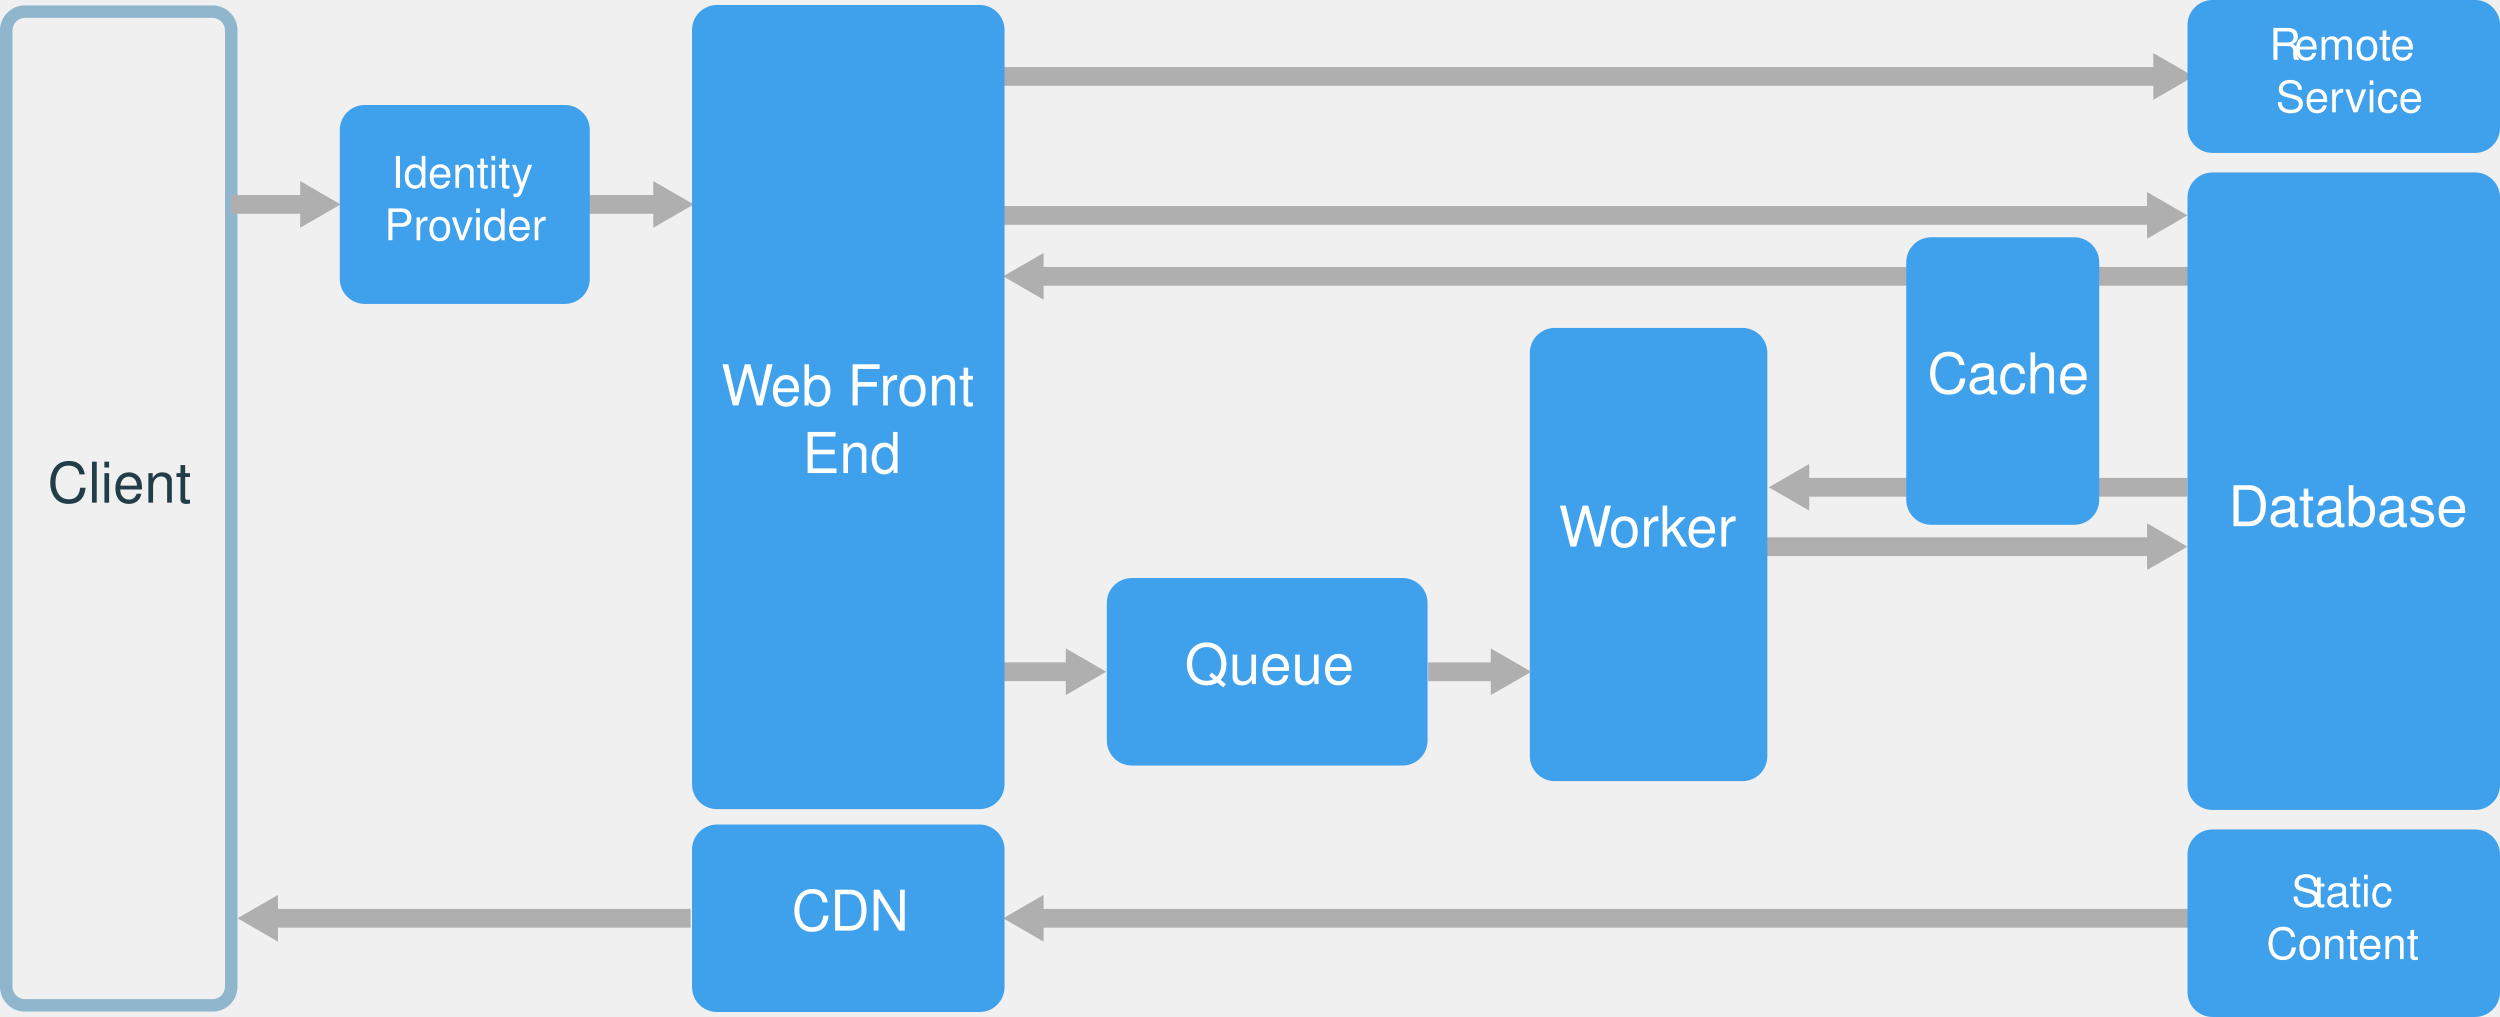
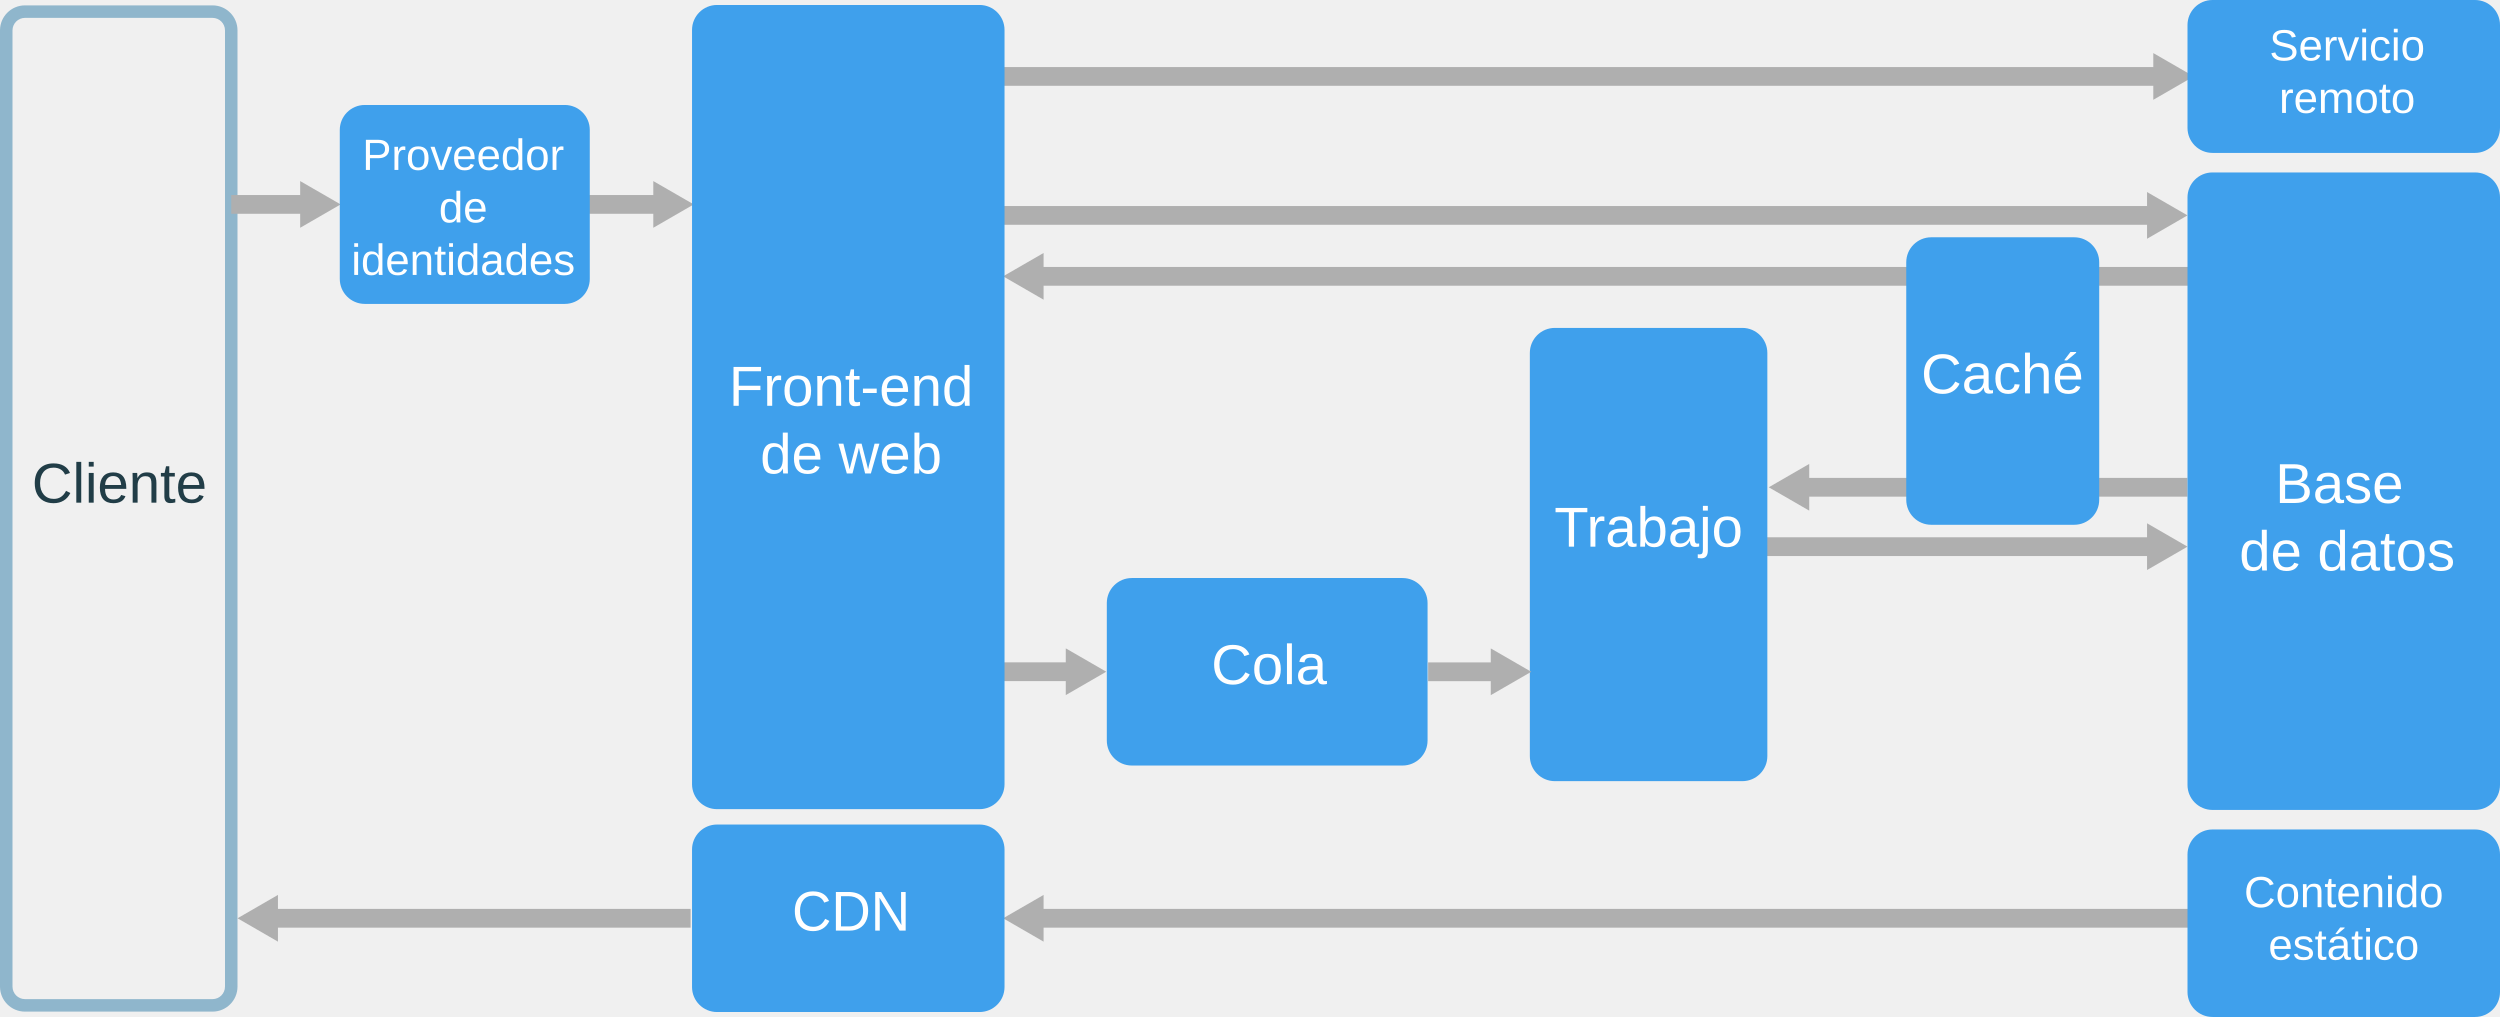
- <svg xmlns="http://www.w3.org/2000/svg" id="Layer_1" data-name="Layer 1" width="800" height="325.43" viewBox="0 0 800 325.43">
+ <svg xmlns="http://www.w3.org/2000/svg" viewBox="0 0 800 325.43">
  <defs>
-     <style>
- text{font-family:segoe-ui_normal,Segoe UI,Segoe,Segoe WP,Helvetica Neue,Helvetica,sans-serif;}.cls-1,.cls-3{fill:none;stroke:#afafaf;stroke-width:6px;}.cls-1{stroke-miterlimit:10;}.cls-2{fill:#afafaf;}.cls-3{stroke-linejoin:bevel;}.cls-4{fill:#3fa0ec;}.cls-5,.cls-8{font-size:18px;}.cls-12,.cls-14,.cls-5,.cls-9{fill:#fff;}.cls-6{letter-spacing:-0.04em;}.cls-7{fill:#8fb6cc;}.cls-8{fill:#213d47;}.cls-9{font-size:14px;}.cls-10{letter-spacing:-0.03em;}.cls-11{letter-spacing:-0.03em;}.cls-12{font-size:18.04px;}.cls-13{letter-spacing:-0.04em;}.cls-14{font-size:17.97px;}</style>
+     <style>.cls-1,.cls-3{fill:none;stroke:#afafaf;stroke-width:6px;}.cls-1{stroke-miterlimit:10;}.cls-2{fill:#afafaf;}.cls-3{stroke-linejoin:bevel;}.cls-4{fill:#3fa0ec;}.cls-5{fill:#8fb6cc;}.cls-6,.cls-8,.cls-9{isolation:isolate;}.cls-6,.cls-8{font-size:18px;}.cls-10,.cls-11,.cls-6,.cls-9{fill:#fff;}.cls-10,.cls-11,.cls-6,.cls-8,.cls-9{font-family:ArialMT, Arial;}.cls-7{letter-spacing:-0.04em;}.cls-8{fill:#213d47;}.cls-9{font-size:17.97px;}.cls-10{font-size:14px;}.cls-11{font-size:18.04px;}</style>
  </defs>
-   <line class="cls-1" x1="576.76" y1="155.93" x2="700" y2="155.93" />
-   <polygon class="cls-2" points="578.95 163.41 566 155.93 578.95 148.45 578.95 163.41" />
-   <line class="cls-1" x1="331.76" y1="293.85" x2="703" y2="293.85" />
-   <polygon class="cls-2" points="333.95 301.33 321 293.85 333.95 286.37 333.95 301.33" />
-   <line class="cls-1" x1="564" y1="174.93" x2="689.24" y2="174.93" />
-   <polygon class="cls-2" points="687.05 182.41 700 174.93 687.05 167.45 687.05 182.41" />
-   <line class="cls-1" x1="331.76" y1="88.43" x2="706.01" y2="88.43" />
-   <polygon class="cls-2" points="333.95 95.91 320.99 88.42 333.95 80.95 333.95 95.91" />
-   <line class="cls-1" x1="321" y1="68.93" x2="689.24" y2="68.93" />
-   <polygon class="cls-2" points="687.05 76.41 700 68.92 687.05 61.45 687.05 76.41" />
-   <line class="cls-3" x1="320.99" y1="24.46" x2="691.24" y2="24.46" />
-   <polygon class="cls-2" points="689.05 31.94 702.01 24.46 689.05 16.98 689.05 31.94" />
-   <line class="cls-1" x1="188" y1="65.41" x2="211.24" y2="65.41" />
-   <polygon class="cls-2" points="209.05 72.89 222 65.41 209.05 57.94 209.05 72.89" />
-   <rect class="cls-4" x="489.55" y="104.93" width="76" height="145.04" rx="8" ry="8" />
-   <text class="cls-5" transform="translate(498.78 174.92)">
-     <tspan class="cls-6">W</tspan>
-     <tspan x="16.11" y="0">orker</tspan>
-   </text>
-   <path class="cls-7" d="M68,156.79a4,4,0,0,1,4,4v306a4,4,0,0,1-4,4H8a4,4,0,0,1-4-4v-306a4,4,0,0,1,4-4H68m0-4H8a8,8,0,0,0-8,8v306a8,8,0,0,0,8,8H68a8,8,0,0,0,8-8v-306a8,8,0,0,0-8-8Z" transform="translate(0 -151.07)" />
-   <text class="cls-8" transform="translate(15.22 160.85)">Client</text>
-   <line class="cls-1" x1="74" y1="65.41" x2="98.24" y2="65.41" />
-   <polygon class="cls-2" points="96.05 72.89 109 65.41 96.05 57.94 96.05 72.89" />
-   <line class="cls-1" x1="321" y1="214.95" x2="343.24" y2="214.95" />
-   <polygon class="cls-2" points="341.05 222.43 354 214.95 341.05 207.47 341.05 222.43" />
-   <rect class="cls-4" x="700" width="100" height="48.93" rx="8" ry="8" />
-   <text class="cls-9" transform="translate(726.19 19.14)">
-     <tspan class="cls-10">R</tspan>
-     <tspan x="7.96" y="0">emote</tspan>
-     <tspan x="2.05" y="16.8">Service</tspan>
-   </text>
-   <rect class="cls-4" x="700" y="265.43" width="100" height="60" rx="8" ry="8" />
-   <text class="cls-9" transform="translate(733.27 290.11)">
-     <tspan class="cls-11">S</tspan>
-     <tspan x="6.99" y="0">tatic</tspan>
-     <tspan x="-8.04" y="16.8">Content</tspan>
-   </text>
-   <rect class="cls-4" x="700" y="55.18" width="100" height="204" rx="8" ry="8" />
-   <text class="cls-5" transform="translate(713.09 168.38)">Database</text>
-   <rect class="cls-4" x="354.18" y="184.97" width="102.64" height="60" rx="8" ry="8" />
-   <text class="cls-5" transform="translate(379.11 218.92)">Queue</text>
-   <rect class="cls-4" x="221.45" y="1.59" width="100" height="257.34" rx="8" ry="8" />
-   <text class="cls-12" transform="translate(230.81 129.72) scale(0.98 1)">
-     <tspan class="cls-13">W</tspan>
-     <tspan x="16.14" y="0">eb Front</tspan>
-     <tspan x="26.57" y="21.65">End</tspan>
-   </text>
-   <rect class="cls-4" x="221.45" y="263.85" width="100" height="60" rx="8" ry="8" />
-   <text class="cls-14" transform="translate(253.35 297.79) scale(0.97 1)">CDN</text>
-   <rect class="cls-4" x="108.73" y="33.59" width="80" height="63.66" rx="8" ry="8" />
-   <text class="cls-9" transform="translate(125.29 60.09)">Identity<tspan x="-2.29" y="16.8">Provider</tspan>
-   </text>
-   <line class="cls-1" x1="457" y1="214.97" x2="479.24" y2="214.97" />
-   <polygon class="cls-2" points="477.05 222.45 490 214.97 477.05 207.49 477.05 222.45" />
-   <line class="cls-1" x1="86.76" y1="293.85" x2="221" y2="293.85" />
-   <polygon class="cls-2" points="88.95 301.33 76 293.85 88.95 286.37 88.95 301.33" />
-   <rect class="cls-4" x="610" y="75.93" width="61.75" height="92" rx="8" ry="8" />
-   <text class="cls-5" transform="translate(616.77 125.88)">Cache</text>
+   <g id="Shapes">
+     <line class="cls-1" x1="576.76" y1="155.93" x2="700" y2="155.93" />
+     <polygon class="cls-2" points="578.95 163.41 566 155.93 578.95 148.45 578.95 163.41" />
+     <line class="cls-1" x1="331.76" y1="293.85" x2="703" y2="293.85" />
+     <polygon class="cls-2" points="333.95 301.33 321 293.85 333.95 286.37 333.95 301.33" />
+     <line class="cls-1" x1="564" y1="174.93" x2="689.24" y2="174.93" />
+     <polygon class="cls-2" points="687.05 182.41 700 174.93 687.05 167.45 687.05 182.41" />
+     <line class="cls-1" x1="331.76" y1="88.43" x2="706.01" y2="88.43" />
+     <polygon class="cls-2" points="333.95 95.91 320.99 88.42 333.95 80.95 333.95 95.91" />
+     <line class="cls-1" x1="321" y1="68.93" x2="689.24" y2="68.93" />
+     <polygon class="cls-2" points="687.05 76.41 700 68.92 687.05 61.45 687.05 76.41" />
+     <line class="cls-3" x1="320.99" y1="24.46" x2="691.24" y2="24.46" />
+     <polygon class="cls-2" points="689.05 31.94 702.01 24.46 689.05 16.98 689.05 31.94" />
+     <line class="cls-1" x1="188" y1="65.41" x2="211.24" y2="65.41" />
+     <polygon class="cls-2" points="209.05 72.89 222 65.41 209.05 57.94 209.05 72.89" />
+     <rect class="cls-4" x="489.55" y="104.93" width="76" height="145.04" rx="8" ry="8" />
+     <path class="cls-5" d="M68,5.72a4,4,0,0,1,4,4v306a4,4,0,0,1-4,4H8a4,4,0,0,1-4-4V9.72a4,4,0,0,1,4-4H68m0-4H8a8,8,0,0,0-8,8v306a8,8,0,0,0,8,8H68a8,8,0,0,0,8-8V9.72A8,8,0,0,0,68,1.72Z" />
+     <line class="cls-1" x1="74" y1="65.41" x2="98.24" y2="65.41" />
+     <polygon class="cls-2" points="96.05 72.89 109 65.41 96.05 57.94 96.05 72.89" />
+     <line class="cls-1" x1="321" y1="214.95" x2="343.24" y2="214.95" />
+     <polygon class="cls-2" points="341.05 222.43 354 214.95 341.05 207.47 341.05 222.43" />
+     <rect class="cls-4" x="700" width="100" height="48.93" rx="8" ry="8" />
+     <rect class="cls-4" x="700" y="265.43" width="100" height="60" rx="8" ry="8" />
+     <rect class="cls-4" x="700" y="55.18" width="100" height="204" rx="8" ry="8" />
+     <rect class="cls-4" x="354.18" y="184.97" width="102.64" height="60" rx="8" ry="8" />
+     <rect class="cls-4" x="221.45" y="1.59" width="100" height="257.34" rx="8" ry="8" />
+     <rect class="cls-4" x="221.45" y="263.85" width="100" height="60" rx="8" ry="8" />
+     <rect class="cls-4" x="108.73" y="33.59" width="80" height="63.66" rx="8" ry="8" />
+     <line class="cls-1" x1="457" y1="214.97" x2="479.24" y2="214.97" />
+     <polygon class="cls-2" points="477.05 222.45 490 214.97 477.05 207.49 477.05 222.45" />
+     <line class="cls-1" x1="86.76" y1="293.85" x2="221" y2="293.85" />
+     <polygon class="cls-2" points="88.95 301.33 76 293.85 88.95 286.37 88.95 301.33" />
+     <rect class="cls-4" x="610" y="75.93" width="61.75" height="92" rx="8" ry="8" />
+   </g>
+   <g id="Layer_2" data-name="Layer 2">
+     <text class="cls-6" transform="translate(497.37 174.93)">
+       <tspan class="cls-7">T</tspan>
+       <tspan x="10.33" y="0">rabajo</tspan>
+     </text>
+     <text class="cls-8" transform="translate(10.2 160.85)">Cliente</text>
+     <text class="cls-6" transform="translate(728.08 160.95)">Base <tspan x="-11.51" y="21.6">de datos</tspan>
+     </text>
+     <text class="cls-6" transform="translate(387.6 218.92)">Cola</text>
+     <text class="cls-9" transform="translate(253.47 297.79) scale(0.97 1)">CDN</text>
+     <text class="cls-6" transform="translate(614.75 125.88)">Caché</text>
+     <text class="cls-10" transform="translate(115.93 54.37)">Proveedor <tspan x="24.51" y="16.8">de </tspan>
+       <tspan x="-3.51" y="33.6">identidades</tspan>
+     </text>
+     <text class="cls-11" transform="translate(233.24 129.85)">Front-end <tspan x="10.02" y="21.65">de web</tspan>
+     </text>
+     <text class="cls-10" transform="translate(726.19 19.34)">Servicio <tspan x="3.11" y="16.8">remoto</tspan>
+     </text>
+     <text class="cls-10" transform="translate(718.09 290.31)">Contenido <tspan x="7.79" y="16.8">estático</tspan>
+     </text>
+   </g>
</svg>
